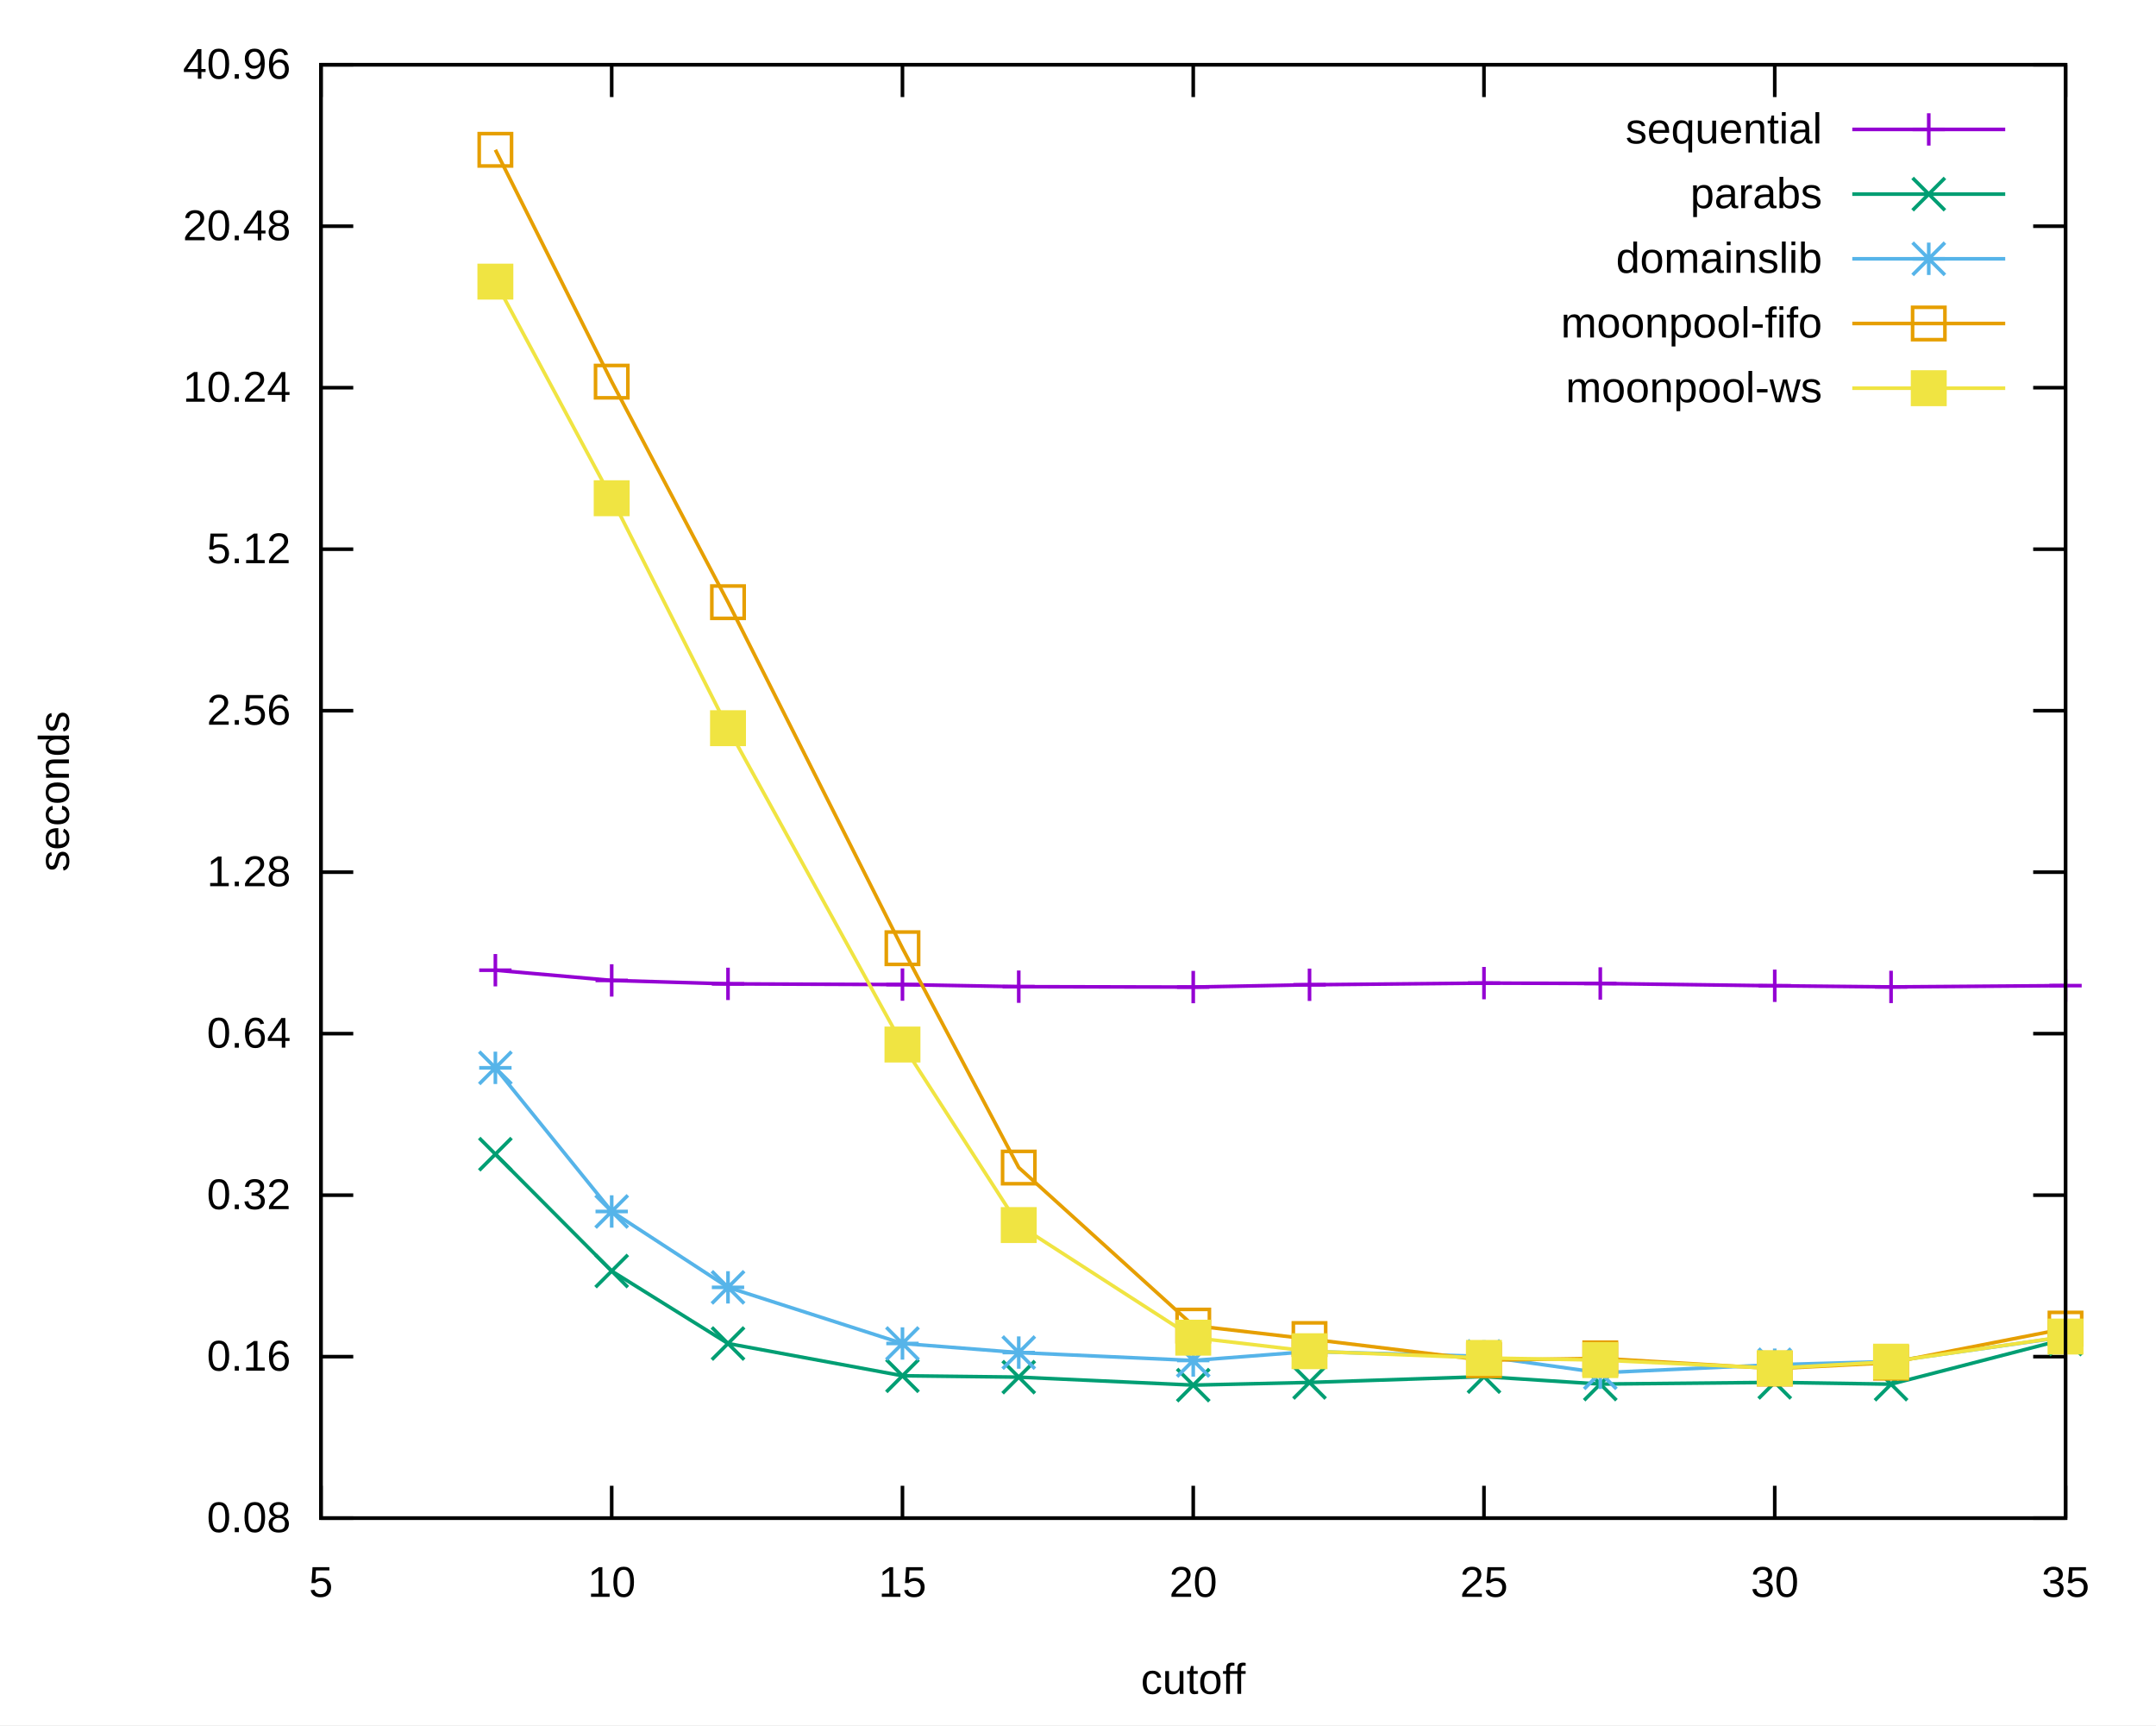
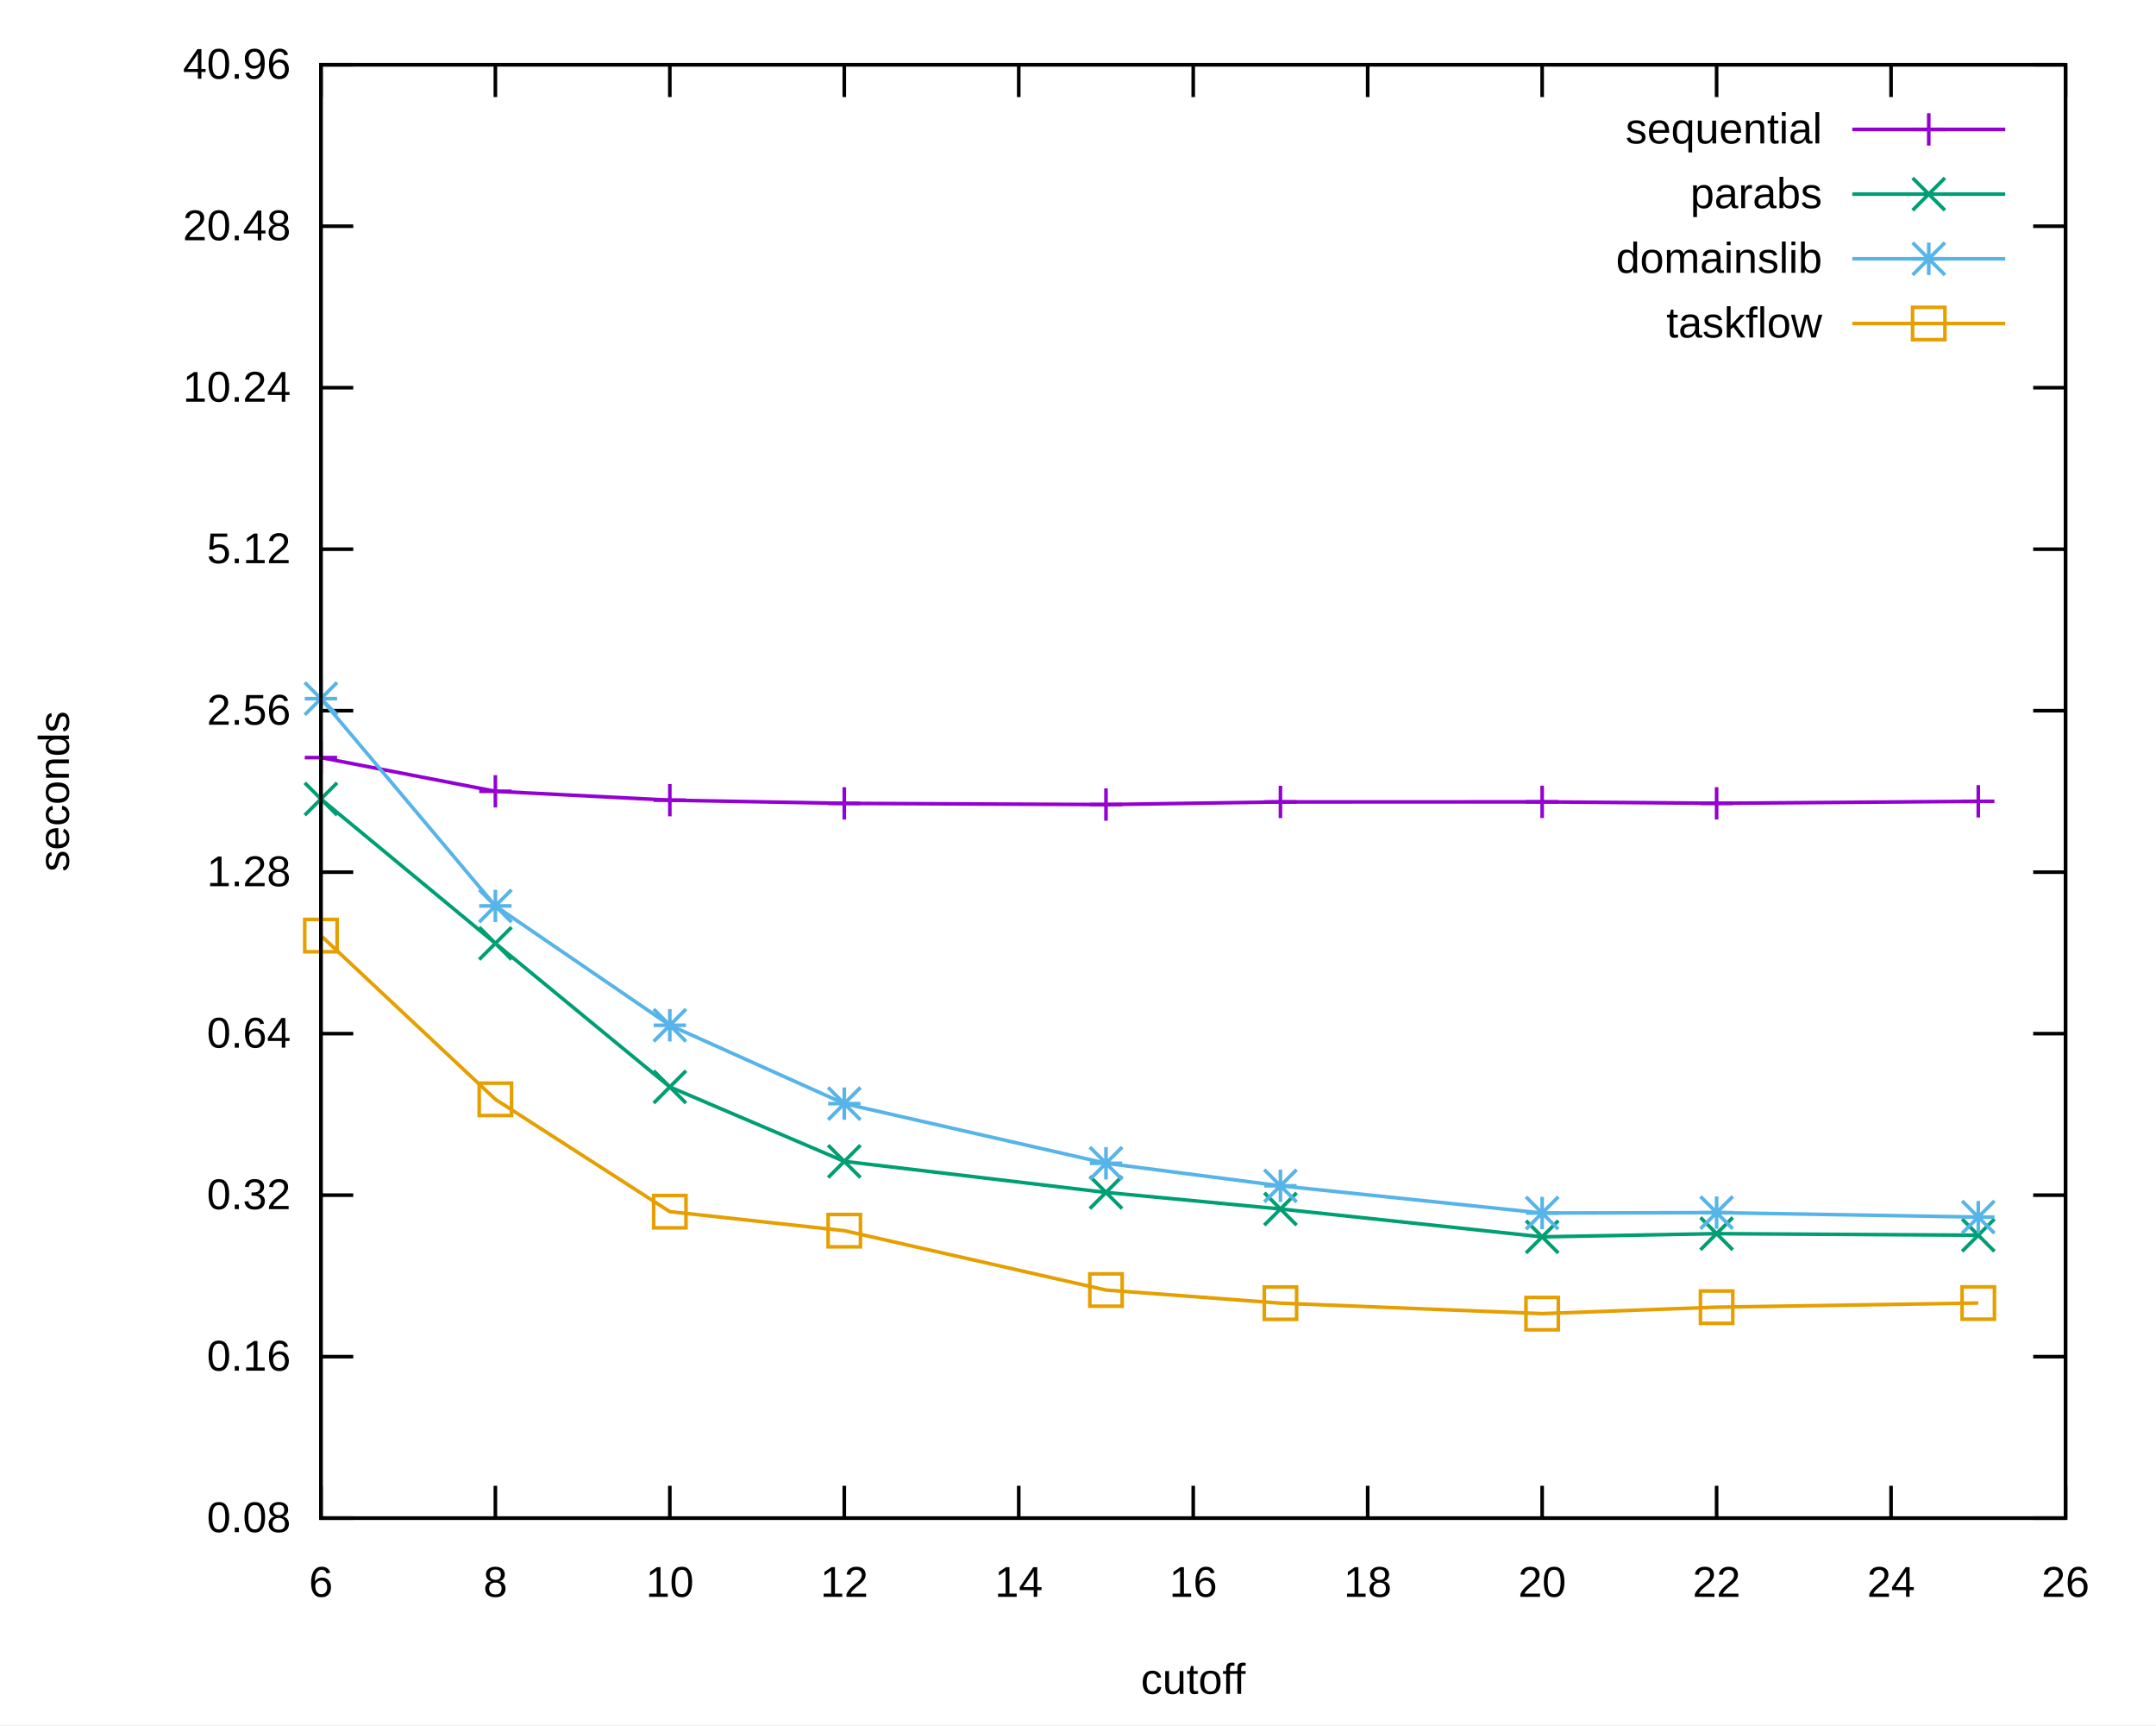
<svg xmlns="http://www.w3.org/2000/svg" xmlns:xlink="http://www.w3.org/1999/xlink" viewBox="0 0 600 480">
  <g id="gnuplot_canvas">
    <rect x="0" y="0" width="600" height="480" fill="#ffffff" />
    <defs>
      <circle id="gpDot" r="0.5" stroke-width="0.5" stroke="currentColor" />
      <path id="gpPt0" stroke-width="0.222" stroke="currentColor" d="M-1,0 h2 M0,-1 v2" />
      <path id="gpPt1" stroke-width="0.222" stroke="currentColor" d="M-1,-1 L1,1 M1,-1 L-1,1" />
      <path id="gpPt2" stroke-width="0.222" stroke="currentColor" d="M-1,0 L1,0 M0,-1 L0,1 M-1,-1 L1,1 M-1,1 L1,-1" />
      <rect id="gpPt3" stroke-width="0.222" stroke="currentColor" x="-1" y="-1" width="2" height="2" />
      <rect id="gpPt4" stroke-width="0.222" stroke="currentColor" fill="currentColor" x="-1" y="-1" width="2" height="2" />
      <circle id="gpPt5" stroke-width="0.222" stroke="currentColor" cx="0" cy="0" r="1" />
      <use xlink:href="#gpPt5" id="gpPt6" fill="currentColor" stroke="none" />
      <path id="gpPt7" stroke-width="0.222" stroke="currentColor" d="M0,-1.33 L-1.33,0.67 L1.33,0.67 z" />
      <use xlink:href="#gpPt7" id="gpPt8" fill="currentColor" stroke="none" />
      <use xlink:href="#gpPt7" id="gpPt9" stroke="currentColor" transform="rotate(180)" />
      <use xlink:href="#gpPt9" id="gpPt10" fill="currentColor" stroke="none" />
      <use xlink:href="#gpPt3" id="gpPt11" stroke="currentColor" transform="rotate(45)" />
      <use xlink:href="#gpPt11" id="gpPt12" fill="currentColor" stroke="none" />
      <path id="gpPt13" stroke-width="0.222" stroke="currentColor" d="M0,1.330 L1.265,0.411 L0.782,-1.067 L-0.782,-1.076 L-1.265,0.411 z" />
      <use xlink:href="#gpPt13" id="gpPt14" fill="currentColor" stroke="none" />
      <filter id="textbox" filterUnits="objectBoundingBox" x="0" y="0" height="1" width="1">
        <feFlood flood-color="#FFFFFF" flood-opacity="1" result="bgnd" />
        <feComposite in="SourceGraphic" in2="bgnd" operator="atop" />
      </filter>
      <filter id="greybox" filterUnits="objectBoundingBox" x="0" y="0" height="1" width="1">
        <feFlood flood-color="lightgrey" flood-opacity="1" result="grey" />
        <feComposite in="SourceGraphic" in2="grey" operator="atop" />
      </filter>
    </defs>
    <g fill="none" color="#FFFFFF" stroke="currentColor" stroke-width="1.00" stroke-linecap="butt" stroke-linejoin="miter">
</g>
    <g fill="none" color="black" stroke="currentColor" stroke-width="1.00" stroke-linecap="butt" stroke-linejoin="miter">
      <path stroke="black" d="M89.31,422.40 L98.31,422.40 M574.82,422.40 L565.82,422.40  " />
      <g transform="translate(80.92,426.30)" stroke="none" fill="black" font-family="Arial" font-size="12.00" text-anchor="end">
        <text>
          <tspan font-family="Arial"> 0.08</tspan>
        </text>
      </g>
    </g>
    <g fill="none" color="black" stroke="currentColor" stroke-width="1.00" stroke-linecap="butt" stroke-linejoin="miter">
      <path stroke="black" d="M89.31,377.47 L98.31,377.47 M574.82,377.47 L565.82,377.47  " />
      <g transform="translate(80.92,381.37)" stroke="none" fill="black" font-family="Arial" font-size="12.00" text-anchor="end">
        <text>
          <tspan font-family="Arial"> 0.16</tspan>
        </text>
      </g>
    </g>
    <g fill="none" color="black" stroke="currentColor" stroke-width="1.00" stroke-linecap="butt" stroke-linejoin="miter">
      <path stroke="black" d="M89.31,332.54 L98.31,332.54 M574.82,332.54 L565.82,332.54  " />
      <g transform="translate(80.92,336.44)" stroke="none" fill="black" font-family="Arial" font-size="12.00" text-anchor="end">
        <text>
          <tspan font-family="Arial"> 0.32</tspan>
        </text>
      </g>
    </g>
    <g fill="none" color="black" stroke="currentColor" stroke-width="1.00" stroke-linecap="butt" stroke-linejoin="miter">
      <path stroke="black" d="M89.31,287.60 L98.31,287.60 M574.82,287.60 L565.82,287.60  " />
      <g transform="translate(80.92,291.50)" stroke="none" fill="black" font-family="Arial" font-size="12.00" text-anchor="end">
        <text>
          <tspan font-family="Arial"> 0.64</tspan>
        </text>
      </g>
    </g>
    <g fill="none" color="black" stroke="currentColor" stroke-width="1.00" stroke-linecap="butt" stroke-linejoin="miter">
      <path stroke="black" d="M89.31,242.67 L98.31,242.67 M574.82,242.67 L565.82,242.67  " />
      <g transform="translate(80.92,246.57)" stroke="none" fill="black" font-family="Arial" font-size="12.00" text-anchor="end">
        <text>
          <tspan font-family="Arial"> 1.28</tspan>
        </text>
      </g>
    </g>
    <g fill="none" color="black" stroke="currentColor" stroke-width="1.00" stroke-linecap="butt" stroke-linejoin="miter">
      <path stroke="black" d="M89.31,197.74 L98.31,197.74 M574.82,197.74 L565.82,197.74  " />
      <g transform="translate(80.92,201.64)" stroke="none" fill="black" font-family="Arial" font-size="12.00" text-anchor="end">
        <text>
          <tspan font-family="Arial"> 2.56</tspan>
        </text>
      </g>
    </g>
    <g fill="none" color="black" stroke="currentColor" stroke-width="1.00" stroke-linecap="butt" stroke-linejoin="miter">
      <path stroke="black" d="M89.31,152.81 L98.31,152.81 M574.82,152.81 L565.82,152.81  " />
      <g transform="translate(80.92,156.71)" stroke="none" fill="black" font-family="Arial" font-size="12.00" text-anchor="end">
        <text>
          <tspan font-family="Arial"> 5.12</tspan>
        </text>
      </g>
    </g>
    <g fill="none" color="black" stroke="currentColor" stroke-width="1.00" stroke-linecap="butt" stroke-linejoin="miter">
      <path stroke="black" d="M89.31,107.87 L98.31,107.87 M574.82,107.87 L565.82,107.87  " />
      <g transform="translate(80.92,111.77)" stroke="none" fill="black" font-family="Arial" font-size="12.00" text-anchor="end">
        <text>
          <tspan font-family="Arial"> 10.24</tspan>
        </text>
      </g>
    </g>
    <g fill="none" color="black" stroke="currentColor" stroke-width="1.00" stroke-linecap="butt" stroke-linejoin="miter">
      <path stroke="black" d="M89.31,62.94 L98.31,62.94 M574.82,62.94 L565.82,62.94  " />
      <g transform="translate(80.92,66.84)" stroke="none" fill="black" font-family="Arial" font-size="12.00" text-anchor="end">
        <text>
          <tspan font-family="Arial"> 20.48</tspan>
        </text>
      </g>
    </g>
    <g fill="none" color="black" stroke="currentColor" stroke-width="1.00" stroke-linecap="butt" stroke-linejoin="miter">
      <path stroke="black" d="M89.31,18.01 L98.31,18.01 M574.82,18.01 L565.82,18.01  " />
      <g transform="translate(80.92,21.91)" stroke="none" fill="black" font-family="Arial" font-size="12.00" text-anchor="end">
        <text>
          <tspan font-family="Arial"> 40.96</tspan>
        </text>
      </g>
    </g>
    <g fill="none" color="black" stroke="currentColor" stroke-width="1.00" stroke-linecap="butt" stroke-linejoin="miter">
      <path stroke="black" d="M89.31,422.40 L89.31,413.40 M89.31,18.01 L89.31,27.01  " />
      <g transform="translate(89.31,444.30)" stroke="none" fill="black" font-family="Arial" font-size="12.00" text-anchor="middle">
        <text>
-           <tspan font-family="Arial"> 5</tspan>
-         </text>
-       </g>
-     </g>
-     <g fill="none" color="black" stroke="currentColor" stroke-width="1.00" stroke-linecap="butt" stroke-linejoin="miter">
-       <path stroke="black" d="M170.23,422.40 L170.23,413.40 M170.23,18.01 L170.23,27.01  " />
-       <g transform="translate(170.23,444.30)" stroke="none" fill="black" font-family="Arial" font-size="12.00" text-anchor="middle">
+           <tspan font-family="Arial"> 6</tspan>
+         </text>
+       </g>
+     </g>
+     <g fill="none" color="black" stroke="currentColor" stroke-width="1.00" stroke-linecap="butt" stroke-linejoin="miter">
+       <path stroke="black" d="M137.86,422.40 L137.86,413.40 M137.86,18.01 L137.86,27.01  " />
+       <g transform="translate(137.86,444.30)" stroke="none" fill="black" font-family="Arial" font-size="12.00" text-anchor="middle">
+         <text>
+           <tspan font-family="Arial"> 8</tspan>
+         </text>
+       </g>
+     </g>
+     <g fill="none" color="black" stroke="currentColor" stroke-width="1.00" stroke-linecap="butt" stroke-linejoin="miter">
+       <path stroke="black" d="M186.41,422.40 L186.41,413.40 M186.41,18.01 L186.41,27.01  " />
+       <g transform="translate(186.41,444.30)" stroke="none" fill="black" font-family="Arial" font-size="12.00" text-anchor="middle">
        <text>
          <tspan font-family="Arial"> 10</tspan>
        </text>
      </g>
    </g>
    <g fill="none" color="black" stroke="currentColor" stroke-width="1.00" stroke-linecap="butt" stroke-linejoin="miter">
-       <path stroke="black" d="M251.15,422.40 L251.15,413.40 M251.15,18.01 L251.15,27.01  " />
-       <g transform="translate(251.15,444.30)" stroke="none" fill="black" font-family="Arial" font-size="12.00" text-anchor="middle">
-         <text>
-           <tspan font-family="Arial"> 15</tspan>
+       <path stroke="black" d="M234.96,422.40 L234.96,413.40 M234.96,18.01 L234.96,27.01  " />
+       <g transform="translate(234.96,444.30)" stroke="none" fill="black" font-family="Arial" font-size="12.00" text-anchor="middle">
+         <text>
+           <tspan font-family="Arial"> 12</tspan>
+         </text>
+       </g>
+     </g>
+     <g fill="none" color="black" stroke="currentColor" stroke-width="1.00" stroke-linecap="butt" stroke-linejoin="miter">
+       <path stroke="black" d="M283.51,422.40 L283.51,413.40 M283.51,18.01 L283.51,27.01  " />
+       <g transform="translate(283.51,444.30)" stroke="none" fill="black" font-family="Arial" font-size="12.00" text-anchor="middle">
+         <text>
+           <tspan font-family="Arial"> 14</tspan>
        </text>
      </g>
    </g>
    <g fill="none" color="black" stroke="currentColor" stroke-width="1.00" stroke-linecap="butt" stroke-linejoin="miter">
      <path stroke="black" d="M332.07,422.40 L332.07,413.40 M332.07,18.01 L332.07,27.01  " />
      <g transform="translate(332.07,444.30)" stroke="none" fill="black" font-family="Arial" font-size="12.00" text-anchor="middle">
        <text>
+           <tspan font-family="Arial"> 16</tspan>
+         </text>
+       </g>
+     </g>
+     <g fill="none" color="black" stroke="currentColor" stroke-width="1.00" stroke-linecap="butt" stroke-linejoin="miter">
+       <path stroke="black" d="M380.62,422.40 L380.62,413.40 M380.62,18.01 L380.62,27.01  " />
+       <g transform="translate(380.62,444.30)" stroke="none" fill="black" font-family="Arial" font-size="12.00" text-anchor="middle">
+         <text>
+           <tspan font-family="Arial"> 18</tspan>
+         </text>
+       </g>
+     </g>
+     <g fill="none" color="black" stroke="currentColor" stroke-width="1.00" stroke-linecap="butt" stroke-linejoin="miter">
+       <path stroke="black" d="M429.17,422.40 L429.17,413.40 M429.17,18.01 L429.17,27.01  " />
+       <g transform="translate(429.17,444.30)" stroke="none" fill="black" font-family="Arial" font-size="12.00" text-anchor="middle">
+         <text>
          <tspan font-family="Arial"> 20</tspan>
        </text>
      </g>
    </g>
    <g fill="none" color="black" stroke="currentColor" stroke-width="1.00" stroke-linecap="butt" stroke-linejoin="miter">
-       <path stroke="black" d="M412.98,422.40 L412.98,413.40 M412.98,18.01 L412.98,27.01  " />
-       <g transform="translate(412.98,444.30)" stroke="none" fill="black" font-family="Arial" font-size="12.00" text-anchor="middle">
-         <text>
-           <tspan font-family="Arial"> 25</tspan>
-         </text>
-       </g>
-     </g>
-     <g fill="none" color="black" stroke="currentColor" stroke-width="1.00" stroke-linecap="butt" stroke-linejoin="miter">
-       <path stroke="black" d="M493.90,422.40 L493.90,413.40 M493.90,18.01 L493.90,27.01  " />
-       <g transform="translate(493.90,444.30)" stroke="none" fill="black" font-family="Arial" font-size="12.00" text-anchor="middle">
-         <text>
-           <tspan font-family="Arial"> 30</tspan>
+       <path stroke="black" d="M477.72,422.40 L477.72,413.40 M477.72,18.01 L477.72,27.01  " />
+       <g transform="translate(477.72,444.30)" stroke="none" fill="black" font-family="Arial" font-size="12.00" text-anchor="middle">
+         <text>
+           <tspan font-family="Arial"> 22</tspan>
+         </text>
+       </g>
+     </g>
+     <g fill="none" color="black" stroke="currentColor" stroke-width="1.00" stroke-linecap="butt" stroke-linejoin="miter">
+       <path stroke="black" d="M526.27,422.40 L526.27,413.40 M526.27,18.01 L526.27,27.01  " />
+       <g transform="translate(526.27,444.30)" stroke="none" fill="black" font-family="Arial" font-size="12.00" text-anchor="middle">
+         <text>
+           <tspan font-family="Arial"> 24</tspan>
        </text>
      </g>
    </g>
    <g fill="none" color="black" stroke="currentColor" stroke-width="1.00" stroke-linecap="butt" stroke-linejoin="miter">
      <path stroke="black" d="M574.82,422.40 L574.82,413.40 M574.82,18.01 L574.82,27.01  " />
      <g transform="translate(574.82,444.30)" stroke="none" fill="black" font-family="Arial" font-size="12.00" text-anchor="middle">
        <text>
-           <tspan font-family="Arial"> 35</tspan>
+           <tspan font-family="Arial"> 26</tspan>
        </text>
      </g>
    </g>
    <g fill="none" color="black" stroke="currentColor" stroke-width="1.00" stroke-linecap="butt" stroke-linejoin="miter">
</g>
    <g fill="none" color="black" stroke="currentColor" stroke-width="1.00" stroke-linecap="butt" stroke-linejoin="miter">
      <path stroke="black" d="M89.31,18.01 L89.31,422.40 L574.82,422.40 L574.82,18.01 L89.31,18.01 Z  " />
    </g>
    <g fill="none" color="black" stroke="currentColor" stroke-width="1.00" stroke-linecap="butt" stroke-linejoin="miter">
</g>
    <g id="gnuplot_plot_1">
      <g fill="none" color="black" stroke="currentColor" stroke-width="1.00" stroke-linecap="butt" stroke-linejoin="miter">
        <g transform="translate(507.09,39.91)" stroke="none" fill="black" font-family="Arial" font-size="12.00" text-anchor="end">
          <text>
            <tspan font-family="Arial">sequential</tspan>
          </text>
        </g>
      </g>
      <g fill="none" color="black" stroke="currentColor" stroke-width="1.00" stroke-linecap="butt" stroke-linejoin="miter">
-         <path stroke="rgb(148,   0, 211)" d="M515.48,36.01 L558.04,36.01 M137.86,269.95 L170.23,272.79 L202.60,273.75 L251.15,273.95 L283.51,274.53 L332.07,274.64   L364.43,274.00 L412.98,273.54 L445.35,273.64 L493.90,274.28 L526.27,274.60 L574.82,274.24  " />
-         <use xlink:href="#gpPt0" transform="translate(137.86,269.95) scale(4.50)" color="rgb(148,   0, 211)" />
-         <use xlink:href="#gpPt0" transform="translate(170.23,272.79) scale(4.50)" color="rgb(148,   0, 211)" />
-         <use xlink:href="#gpPt0" transform="translate(202.60,273.75) scale(4.50)" color="rgb(148,   0, 211)" />
-         <use xlink:href="#gpPt0" transform="translate(251.15,273.95) scale(4.50)" color="rgb(148,   0, 211)" />
-         <use xlink:href="#gpPt0" transform="translate(283.51,274.53) scale(4.50)" color="rgb(148,   0, 211)" />
-         <use xlink:href="#gpPt0" transform="translate(332.07,274.64) scale(4.50)" color="rgb(148,   0, 211)" />
-         <use xlink:href="#gpPt0" transform="translate(364.43,274.00) scale(4.50)" color="rgb(148,   0, 211)" />
-         <use xlink:href="#gpPt0" transform="translate(412.98,273.54) scale(4.50)" color="rgb(148,   0, 211)" />
-         <use xlink:href="#gpPt0" transform="translate(445.35,273.64) scale(4.50)" color="rgb(148,   0, 211)" />
-         <use xlink:href="#gpPt0" transform="translate(493.90,274.28) scale(4.50)" color="rgb(148,   0, 211)" />
-         <use xlink:href="#gpPt0" transform="translate(526.27,274.60) scale(4.50)" color="rgb(148,   0, 211)" />
-         <use xlink:href="#gpPt0" transform="translate(574.82,274.24) scale(4.50)" color="rgb(148,   0, 211)" />
+         <path stroke="rgb(148,   0, 211)" d="M515.48,36.01 L558.04,36.01 M89.31,210.79 L137.86,220.17 L186.41,222.64 L234.96,223.53 L307.79,223.86 L356.34,223.13   L429.17,223.11 L477.72,223.51 L550.54,222.96  " />
+         <use xlink:href="#gpPt0" transform="translate(89.31,210.79) scale(4.50)" color="rgb(148,   0, 211)" />
+         <use xlink:href="#gpPt0" transform="translate(137.86,220.17) scale(4.50)" color="rgb(148,   0, 211)" />
+         <use xlink:href="#gpPt0" transform="translate(186.41,222.64) scale(4.50)" color="rgb(148,   0, 211)" />
+         <use xlink:href="#gpPt0" transform="translate(234.96,223.53) scale(4.50)" color="rgb(148,   0, 211)" />
+         <use xlink:href="#gpPt0" transform="translate(307.79,223.86) scale(4.50)" color="rgb(148,   0, 211)" />
+         <use xlink:href="#gpPt0" transform="translate(356.34,223.13) scale(4.50)" color="rgb(148,   0, 211)" />
+         <use xlink:href="#gpPt0" transform="translate(429.17,223.11) scale(4.50)" color="rgb(148,   0, 211)" />
+         <use xlink:href="#gpPt0" transform="translate(477.72,223.51) scale(4.50)" color="rgb(148,   0, 211)" />
+         <use xlink:href="#gpPt0" transform="translate(550.54,222.96) scale(4.50)" color="rgb(148,   0, 211)" />
        <use xlink:href="#gpPt0" transform="translate(536.76,36.01) scale(4.50)" color="rgb(148,   0, 211)" />
      </g>
    </g>
    <g id="gnuplot_plot_2">
      <g fill="none" color="black" stroke="currentColor" stroke-width="1.00" stroke-linecap="butt" stroke-linejoin="miter">
        <g transform="translate(507.09,57.91)" stroke="none" fill="black" font-family="Arial" font-size="12.00" text-anchor="end">
          <text>
            <tspan font-family="Arial">parabs</tspan>
          </text>
        </g>
      </g>
      <g fill="none" color="black" stroke="currentColor" stroke-width="1.00" stroke-linecap="butt" stroke-linejoin="miter">
-         <path stroke="rgb(  0, 158, 115)" d="M515.48,54.01 L558.04,54.01 M137.86,321.14 L170.23,353.65 L202.60,373.82 L251.15,382.79 L283.51,383.17 L332.07,385.39   L364.43,384.65 L412.98,383.03 L445.35,385.10 L493.90,384.63 L526.27,385.13 L574.82,372.57  " />
-         <use xlink:href="#gpPt1" transform="translate(137.86,321.14) scale(4.50)" color="rgb(  0, 158, 115)" />
-         <use xlink:href="#gpPt1" transform="translate(170.23,353.65) scale(4.50)" color="rgb(  0, 158, 115)" />
-         <use xlink:href="#gpPt1" transform="translate(202.60,373.82) scale(4.50)" color="rgb(  0, 158, 115)" />
-         <use xlink:href="#gpPt1" transform="translate(251.15,382.79) scale(4.50)" color="rgb(  0, 158, 115)" />
-         <use xlink:href="#gpPt1" transform="translate(283.51,383.17) scale(4.50)" color="rgb(  0, 158, 115)" />
-         <use xlink:href="#gpPt1" transform="translate(332.07,385.39) scale(4.50)" color="rgb(  0, 158, 115)" />
-         <use xlink:href="#gpPt1" transform="translate(364.43,384.65) scale(4.50)" color="rgb(  0, 158, 115)" />
-         <use xlink:href="#gpPt1" transform="translate(412.98,383.03) scale(4.50)" color="rgb(  0, 158, 115)" />
-         <use xlink:href="#gpPt1" transform="translate(445.35,385.10) scale(4.50)" color="rgb(  0, 158, 115)" />
-         <use xlink:href="#gpPt1" transform="translate(493.90,384.63) scale(4.50)" color="rgb(  0, 158, 115)" />
-         <use xlink:href="#gpPt1" transform="translate(526.27,385.13) scale(4.50)" color="rgb(  0, 158, 115)" />
-         <use xlink:href="#gpPt1" transform="translate(574.82,372.57) scale(4.50)" color="rgb(  0, 158, 115)" />
+         <path stroke="rgb(  0, 158, 115)" d="M515.48,54.01 L558.04,54.01 M89.31,222.31 L137.86,262.48 L186.41,302.43 L234.96,323.14 L307.79,331.78 L356.34,336.39   L429.17,344.14 L477.72,343.25 L550.54,343.68  " />
+         <use xlink:href="#gpPt1" transform="translate(89.31,222.31) scale(4.50)" color="rgb(  0, 158, 115)" />
+         <use xlink:href="#gpPt1" transform="translate(137.86,262.48) scale(4.50)" color="rgb(  0, 158, 115)" />
+         <use xlink:href="#gpPt1" transform="translate(186.41,302.43) scale(4.50)" color="rgb(  0, 158, 115)" />
+         <use xlink:href="#gpPt1" transform="translate(234.96,323.14) scale(4.50)" color="rgb(  0, 158, 115)" />
+         <use xlink:href="#gpPt1" transform="translate(307.79,331.78) scale(4.50)" color="rgb(  0, 158, 115)" />
+         <use xlink:href="#gpPt1" transform="translate(356.34,336.39) scale(4.50)" color="rgb(  0, 158, 115)" />
+         <use xlink:href="#gpPt1" transform="translate(429.17,344.14) scale(4.50)" color="rgb(  0, 158, 115)" />
+         <use xlink:href="#gpPt1" transform="translate(477.72,343.25) scale(4.50)" color="rgb(  0, 158, 115)" />
+         <use xlink:href="#gpPt1" transform="translate(550.54,343.68) scale(4.50)" color="rgb(  0, 158, 115)" />
        <use xlink:href="#gpPt1" transform="translate(536.76,54.01) scale(4.50)" color="rgb(  0, 158, 115)" />
      </g>
    </g>
    <g id="gnuplot_plot_3">
      <g fill="none" color="black" stroke="currentColor" stroke-width="1.00" stroke-linecap="butt" stroke-linejoin="miter">
        <g transform="translate(507.09,75.91)" stroke="none" fill="black" font-family="Arial" font-size="12.00" text-anchor="end">
          <text>
            <tspan font-family="Arial">domainslib</tspan>
          </text>
        </g>
      </g>
      <g fill="none" color="black" stroke="currentColor" stroke-width="1.00" stroke-linecap="butt" stroke-linejoin="miter">
-         <path stroke="rgb( 86, 180, 233)" d="M515.48,72.01 L558.04,72.01 M137.86,297.11 L170.23,337.08 L202.60,358.19 L251.15,373.81 L283.51,376.34 L332.07,378.54   L364.43,376.05 L412.98,377.40 L445.35,381.96 L493.90,379.72 L526.27,378.82 L574.82,371.96  " />
-         <use xlink:href="#gpPt2" transform="translate(137.86,297.11) scale(4.50)" color="rgb( 86, 180, 233)" />
-         <use xlink:href="#gpPt2" transform="translate(170.23,337.08) scale(4.50)" color="rgb( 86, 180, 233)" />
-         <use xlink:href="#gpPt2" transform="translate(202.60,358.19) scale(4.50)" color="rgb( 86, 180, 233)" />
-         <use xlink:href="#gpPt2" transform="translate(251.15,373.81) scale(4.50)" color="rgb( 86, 180, 233)" />
-         <use xlink:href="#gpPt2" transform="translate(283.51,376.34) scale(4.50)" color="rgb( 86, 180, 233)" />
-         <use xlink:href="#gpPt2" transform="translate(332.07,378.54) scale(4.50)" color="rgb( 86, 180, 233)" />
-         <use xlink:href="#gpPt2" transform="translate(364.43,376.05) scale(4.50)" color="rgb( 86, 180, 233)" />
-         <use xlink:href="#gpPt2" transform="translate(412.98,377.40) scale(4.50)" color="rgb( 86, 180, 233)" />
-         <use xlink:href="#gpPt2" transform="translate(445.35,381.96) scale(4.50)" color="rgb( 86, 180, 233)" />
-         <use xlink:href="#gpPt2" transform="translate(493.90,379.72) scale(4.50)" color="rgb( 86, 180, 233)" />
-         <use xlink:href="#gpPt2" transform="translate(526.27,378.82) scale(4.50)" color="rgb( 86, 180, 233)" />
-         <use xlink:href="#gpPt2" transform="translate(574.82,371.96) scale(4.50)" color="rgb( 86, 180, 233)" />
+         <path stroke="rgb( 86, 180, 233)" d="M515.48,72.01 L558.04,72.01 M89.31,194.39 L137.86,252.07 L186.41,285.27 L234.96,307.07 L307.79,323.67 L356.34,329.94   L429.17,337.51 L477.72,337.40 L550.54,338.64  " />
+         <use xlink:href="#gpPt2" transform="translate(89.31,194.39) scale(4.50)" color="rgb( 86, 180, 233)" />
+         <use xlink:href="#gpPt2" transform="translate(137.86,252.07) scale(4.50)" color="rgb( 86, 180, 233)" />
+         <use xlink:href="#gpPt2" transform="translate(186.41,285.27) scale(4.50)" color="rgb( 86, 180, 233)" />
+         <use xlink:href="#gpPt2" transform="translate(234.96,307.07) scale(4.50)" color="rgb( 86, 180, 233)" />
+         <use xlink:href="#gpPt2" transform="translate(307.79,323.67) scale(4.50)" color="rgb( 86, 180, 233)" />
+         <use xlink:href="#gpPt2" transform="translate(356.34,329.94) scale(4.50)" color="rgb( 86, 180, 233)" />
+         <use xlink:href="#gpPt2" transform="translate(429.17,337.51) scale(4.50)" color="rgb( 86, 180, 233)" />
+         <use xlink:href="#gpPt2" transform="translate(477.72,337.40) scale(4.50)" color="rgb( 86, 180, 233)" />
+         <use xlink:href="#gpPt2" transform="translate(550.54,338.64) scale(4.50)" color="rgb( 86, 180, 233)" />
        <use xlink:href="#gpPt2" transform="translate(536.76,72.01) scale(4.50)" color="rgb( 86, 180, 233)" />
      </g>
    </g>
    <g id="gnuplot_plot_4">
      <g fill="none" color="black" stroke="currentColor" stroke-width="1.00" stroke-linecap="butt" stroke-linejoin="miter">
        <g transform="translate(507.09,93.91)" stroke="none" fill="black" font-family="Arial" font-size="12.00" text-anchor="end">
          <text>
-             <tspan font-family="Arial">moonpool-fifo</tspan>
+             <tspan font-family="Arial">taskflow</tspan>
          </text>
        </g>
      </g>
      <g fill="none" color="black" stroke="currentColor" stroke-width="1.00" stroke-linecap="butt" stroke-linejoin="miter">
-         <path stroke="rgb(230, 159,   0)" d="M515.48,90.01 L558.04,90.01 M137.86,41.68 L170.23,106.19 L202.60,167.55 L251.15,263.83 L283.51,324.86 L332.07,368.83   L364.43,372.57 L412.98,378.46 L445.35,377.94 L493.90,380.80 L526.27,379.16 L574.82,369.66  " />
-         <use xlink:href="#gpPt3" transform="translate(137.86,41.68) scale(4.50)" color="rgb(230, 159,   0)" />
-         <use xlink:href="#gpPt3" transform="translate(170.23,106.19) scale(4.50)" color="rgb(230, 159,   0)" />
-         <use xlink:href="#gpPt3" transform="translate(202.60,167.55) scale(4.50)" color="rgb(230, 159,   0)" />
-         <use xlink:href="#gpPt3" transform="translate(251.15,263.83) scale(4.50)" color="rgb(230, 159,   0)" />
-         <use xlink:href="#gpPt3" transform="translate(283.51,324.86) scale(4.50)" color="rgb(230, 159,   0)" />
-         <use xlink:href="#gpPt3" transform="translate(332.07,368.83) scale(4.50)" color="rgb(230, 159,   0)" />
-         <use xlink:href="#gpPt3" transform="translate(364.43,372.57) scale(4.50)" color="rgb(230, 159,   0)" />
-         <use xlink:href="#gpPt3" transform="translate(412.98,378.46) scale(4.50)" color="rgb(230, 159,   0)" />
-         <use xlink:href="#gpPt3" transform="translate(445.35,377.94) scale(4.50)" color="rgb(230, 159,   0)" />
-         <use xlink:href="#gpPt3" transform="translate(493.90,380.80) scale(4.50)" color="rgb(230, 159,   0)" />
-         <use xlink:href="#gpPt3" transform="translate(526.27,379.16) scale(4.50)" color="rgb(230, 159,   0)" />
-         <use xlink:href="#gpPt3" transform="translate(574.82,369.66) scale(4.50)" color="rgb(230, 159,   0)" />
+         <path stroke="rgb(230, 159,   0)" d="M515.48,90.01 L558.04,90.01 M89.31,260.32 L137.86,305.88 L186.41,337.13 L234.96,342.42 L307.79,358.94 L356.34,362.59   L429.17,365.50 L477.72,363.71 L550.54,362.55  " />
+         <use xlink:href="#gpPt3" transform="translate(89.31,260.32) scale(4.50)" color="rgb(230, 159,   0)" />
+         <use xlink:href="#gpPt3" transform="translate(137.86,305.88) scale(4.50)" color="rgb(230, 159,   0)" />
+         <use xlink:href="#gpPt3" transform="translate(186.41,337.13) scale(4.50)" color="rgb(230, 159,   0)" />
+         <use xlink:href="#gpPt3" transform="translate(234.96,342.42) scale(4.50)" color="rgb(230, 159,   0)" />
+         <use xlink:href="#gpPt3" transform="translate(307.79,358.94) scale(4.50)" color="rgb(230, 159,   0)" />
+         <use xlink:href="#gpPt3" transform="translate(356.34,362.59) scale(4.50)" color="rgb(230, 159,   0)" />
+         <use xlink:href="#gpPt3" transform="translate(429.17,365.50) scale(4.50)" color="rgb(230, 159,   0)" />
+         <use xlink:href="#gpPt3" transform="translate(477.72,363.71) scale(4.50)" color="rgb(230, 159,   0)" />
+         <use xlink:href="#gpPt3" transform="translate(550.54,362.55) scale(4.50)" color="rgb(230, 159,   0)" />
        <use xlink:href="#gpPt3" transform="translate(536.76,90.01) scale(4.50)" color="rgb(230, 159,   0)" />
      </g>
    </g>
-     <g id="gnuplot_plot_5">
-       <g fill="none" color="black" stroke="currentColor" stroke-width="1.00" stroke-linecap="butt" stroke-linejoin="miter">
-         <g transform="translate(507.09,111.91)" stroke="none" fill="black" font-family="Arial" font-size="12.00" text-anchor="end">
-           <text>
-             <tspan font-family="Arial">moonpool-ws</tspan>
-           </text>
-         </g>
-       </g>
-       <g fill="none" color="black" stroke="currentColor" stroke-width="1.00" stroke-linecap="butt" stroke-linejoin="miter">
-         <path stroke="rgb(240, 228,  66)" d="M515.48,108.01 L558.04,108.01 M137.86,78.36 L170.23,138.63 L202.60,202.61 L251.15,290.63 L283.51,340.86 L332.07,372.19   L364.43,375.96 L412.98,377.83 L445.35,378.43 L493.90,380.69 L526.27,378.87 L574.82,371.88  " />
-         <use xlink:href="#gpPt4" transform="translate(137.86,78.36) scale(4.50)" color="rgb(240, 228,  66)" />
-         <use xlink:href="#gpPt4" transform="translate(170.23,138.63) scale(4.50)" color="rgb(240, 228,  66)" />
-         <use xlink:href="#gpPt4" transform="translate(202.60,202.61) scale(4.50)" color="rgb(240, 228,  66)" />
-         <use xlink:href="#gpPt4" transform="translate(251.15,290.63) scale(4.50)" color="rgb(240, 228,  66)" />
-         <use xlink:href="#gpPt4" transform="translate(283.51,340.86) scale(4.50)" color="rgb(240, 228,  66)" />
-         <use xlink:href="#gpPt4" transform="translate(332.07,372.19) scale(4.50)" color="rgb(240, 228,  66)" />
-         <use xlink:href="#gpPt4" transform="translate(364.43,375.96) scale(4.50)" color="rgb(240, 228,  66)" />
-         <use xlink:href="#gpPt4" transform="translate(412.98,377.83) scale(4.50)" color="rgb(240, 228,  66)" />
-         <use xlink:href="#gpPt4" transform="translate(445.35,378.43) scale(4.50)" color="rgb(240, 228,  66)" />
-         <use xlink:href="#gpPt4" transform="translate(493.90,380.69) scale(4.50)" color="rgb(240, 228,  66)" />
-         <use xlink:href="#gpPt4" transform="translate(526.27,378.87) scale(4.50)" color="rgb(240, 228,  66)" />
-         <use xlink:href="#gpPt4" transform="translate(574.82,371.88) scale(4.50)" color="rgb(240, 228,  66)" />
-         <use xlink:href="#gpPt4" transform="translate(536.76,108.01) scale(4.50)" color="rgb(240, 228,  66)" />
-       </g>
-     </g>
-     <g fill="none" color="#FFFFFF" stroke="rgb(240, 228,  66)" stroke-width="2.00" stroke-linecap="butt" stroke-linejoin="miter">
+     <g fill="none" color="#FFFFFF" stroke="rgb(230, 159,   0)" stroke-width="2.00" stroke-linecap="butt" stroke-linejoin="miter">
</g>
    <g fill="none" color="black" stroke="currentColor" stroke-width="2.00" stroke-linecap="butt" stroke-linejoin="miter">
</g>
    <g fill="none" color="black" stroke="black" stroke-width="1.00" stroke-linecap="butt" stroke-linejoin="miter">
</g>
    <g fill="none" color="black" stroke="currentColor" stroke-width="1.00" stroke-linecap="butt" stroke-linejoin="miter">
      <path stroke="black" d="M89.31,18.01 L89.31,422.40 L574.82,422.40 L574.82,18.01 L89.31,18.01 Z  " />
      <g transform="translate(19.18,220.21) rotate(270.00)" stroke="none" fill="black" font-family="Arial" font-size="12.00" text-anchor="middle">
        <text>
          <tspan font-family="Arial">seconds</tspan>
        </text>
      </g>
    </g>
    <g fill="none" color="black" stroke="currentColor" stroke-width="1.00" stroke-linecap="butt" stroke-linejoin="miter">
      <g transform="translate(332.06,471.30)" stroke="none" fill="black" font-family="Arial" font-size="12.00" text-anchor="middle">
        <text>
          <tspan font-family="Arial">cutoff</tspan>
        </text>
      </g>
    </g>
    <g fill="none" color="black" stroke="currentColor" stroke-width="1.00" stroke-linecap="butt" stroke-linejoin="miter">
</g>
    <g fill="none" color="black" stroke="currentColor" stroke-width="1.00" stroke-linecap="butt" stroke-linejoin="miter">
</g>
  </g>
</svg>
